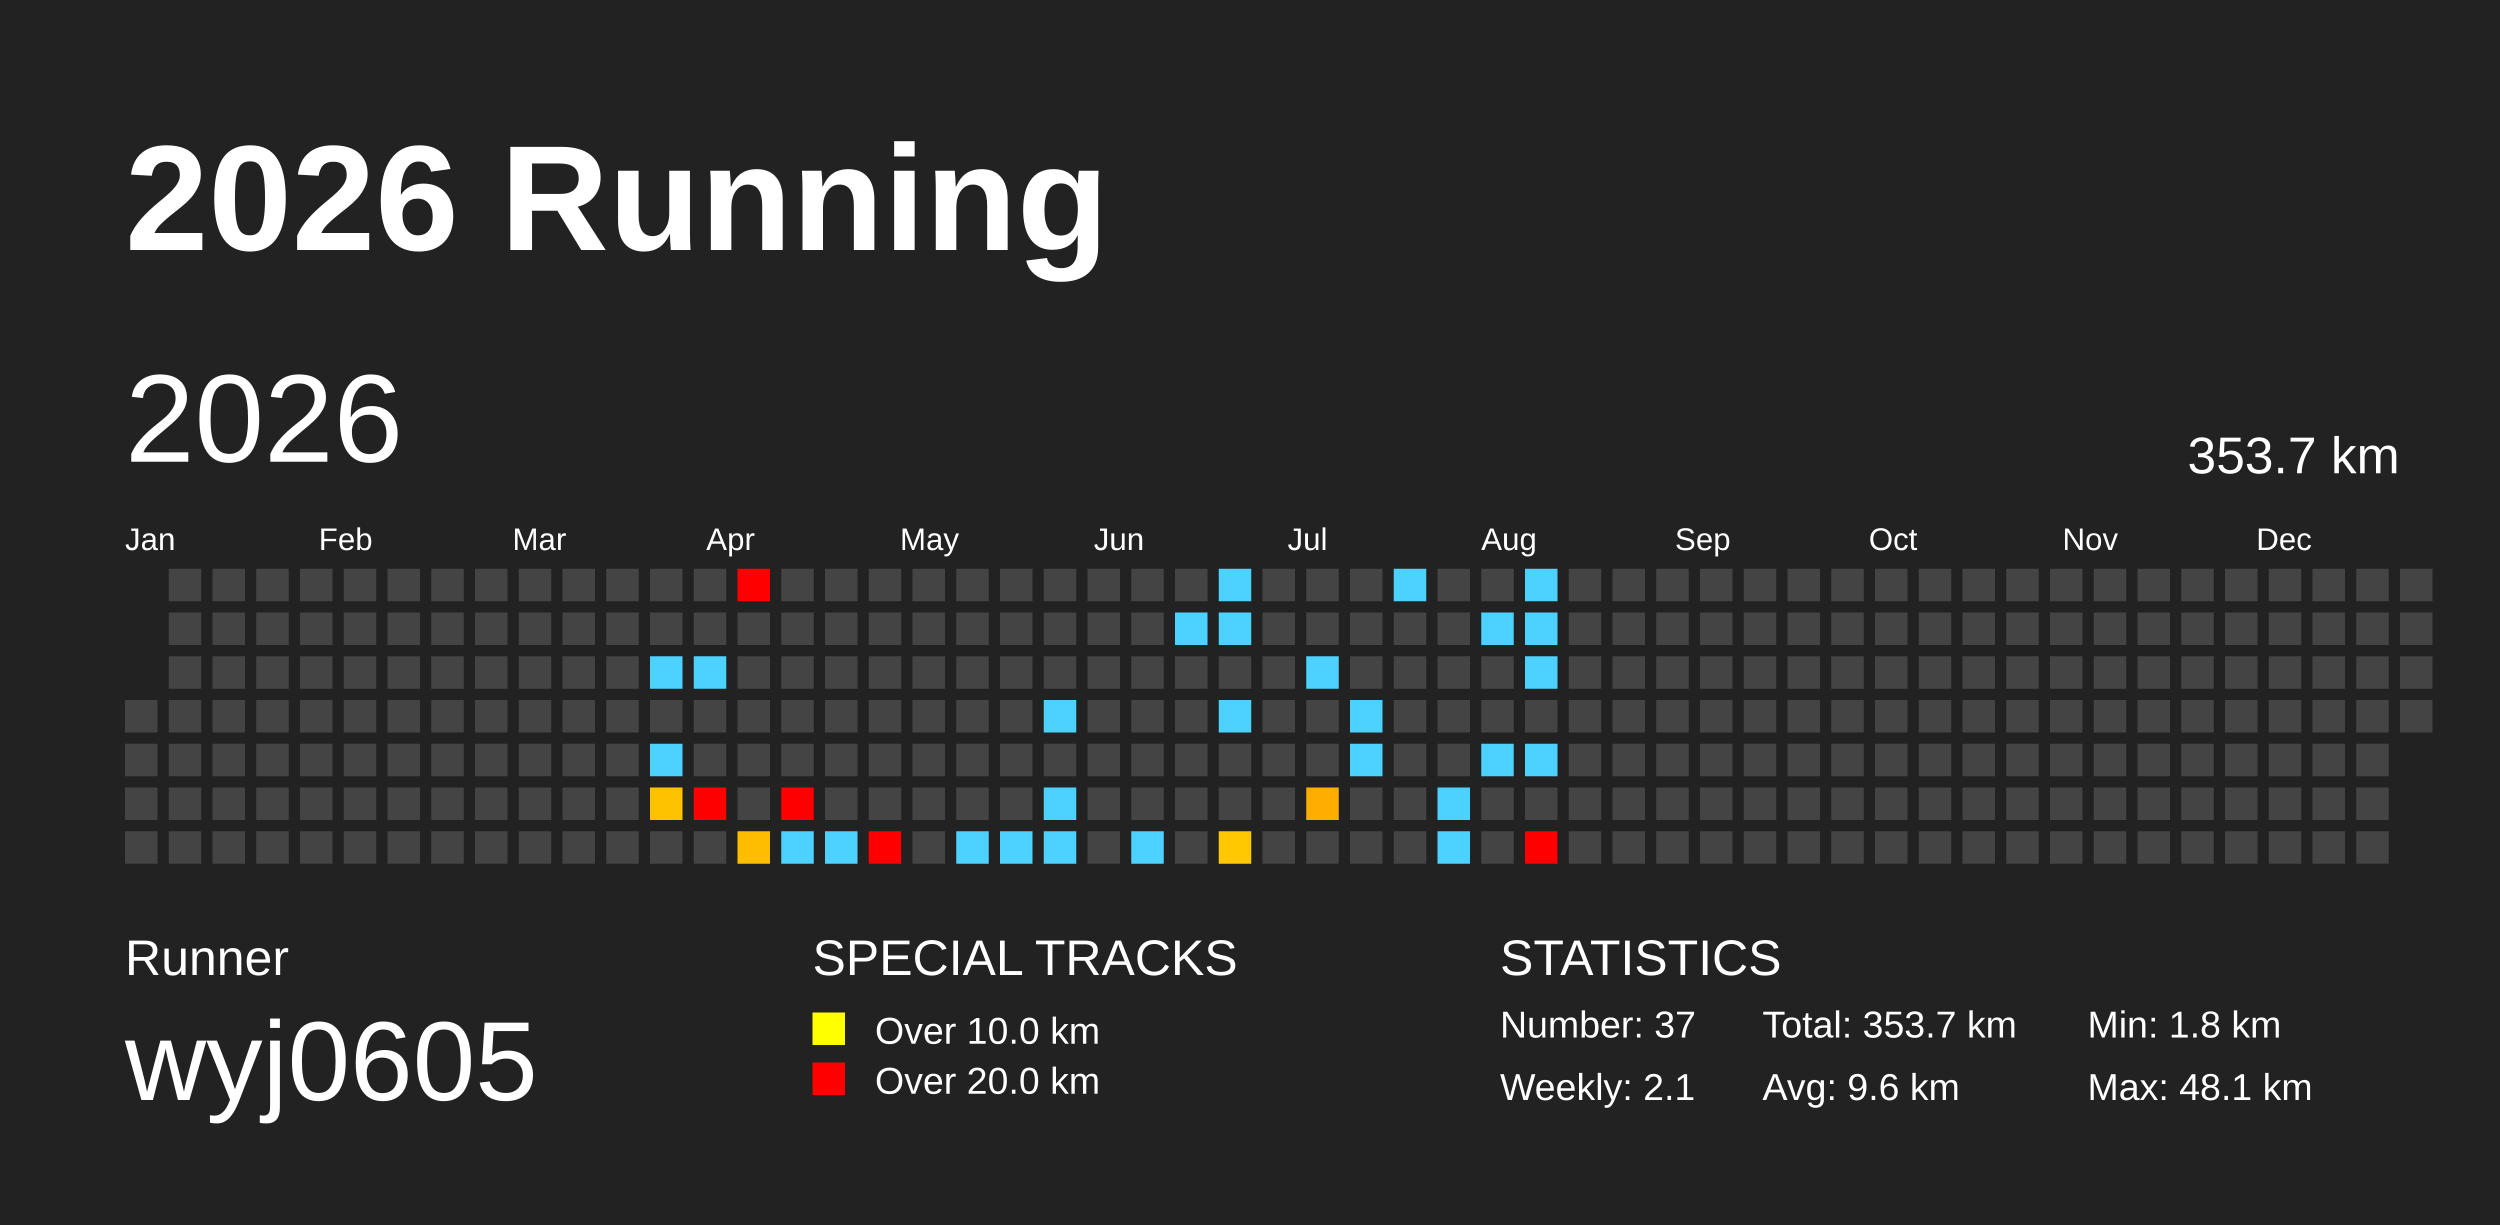
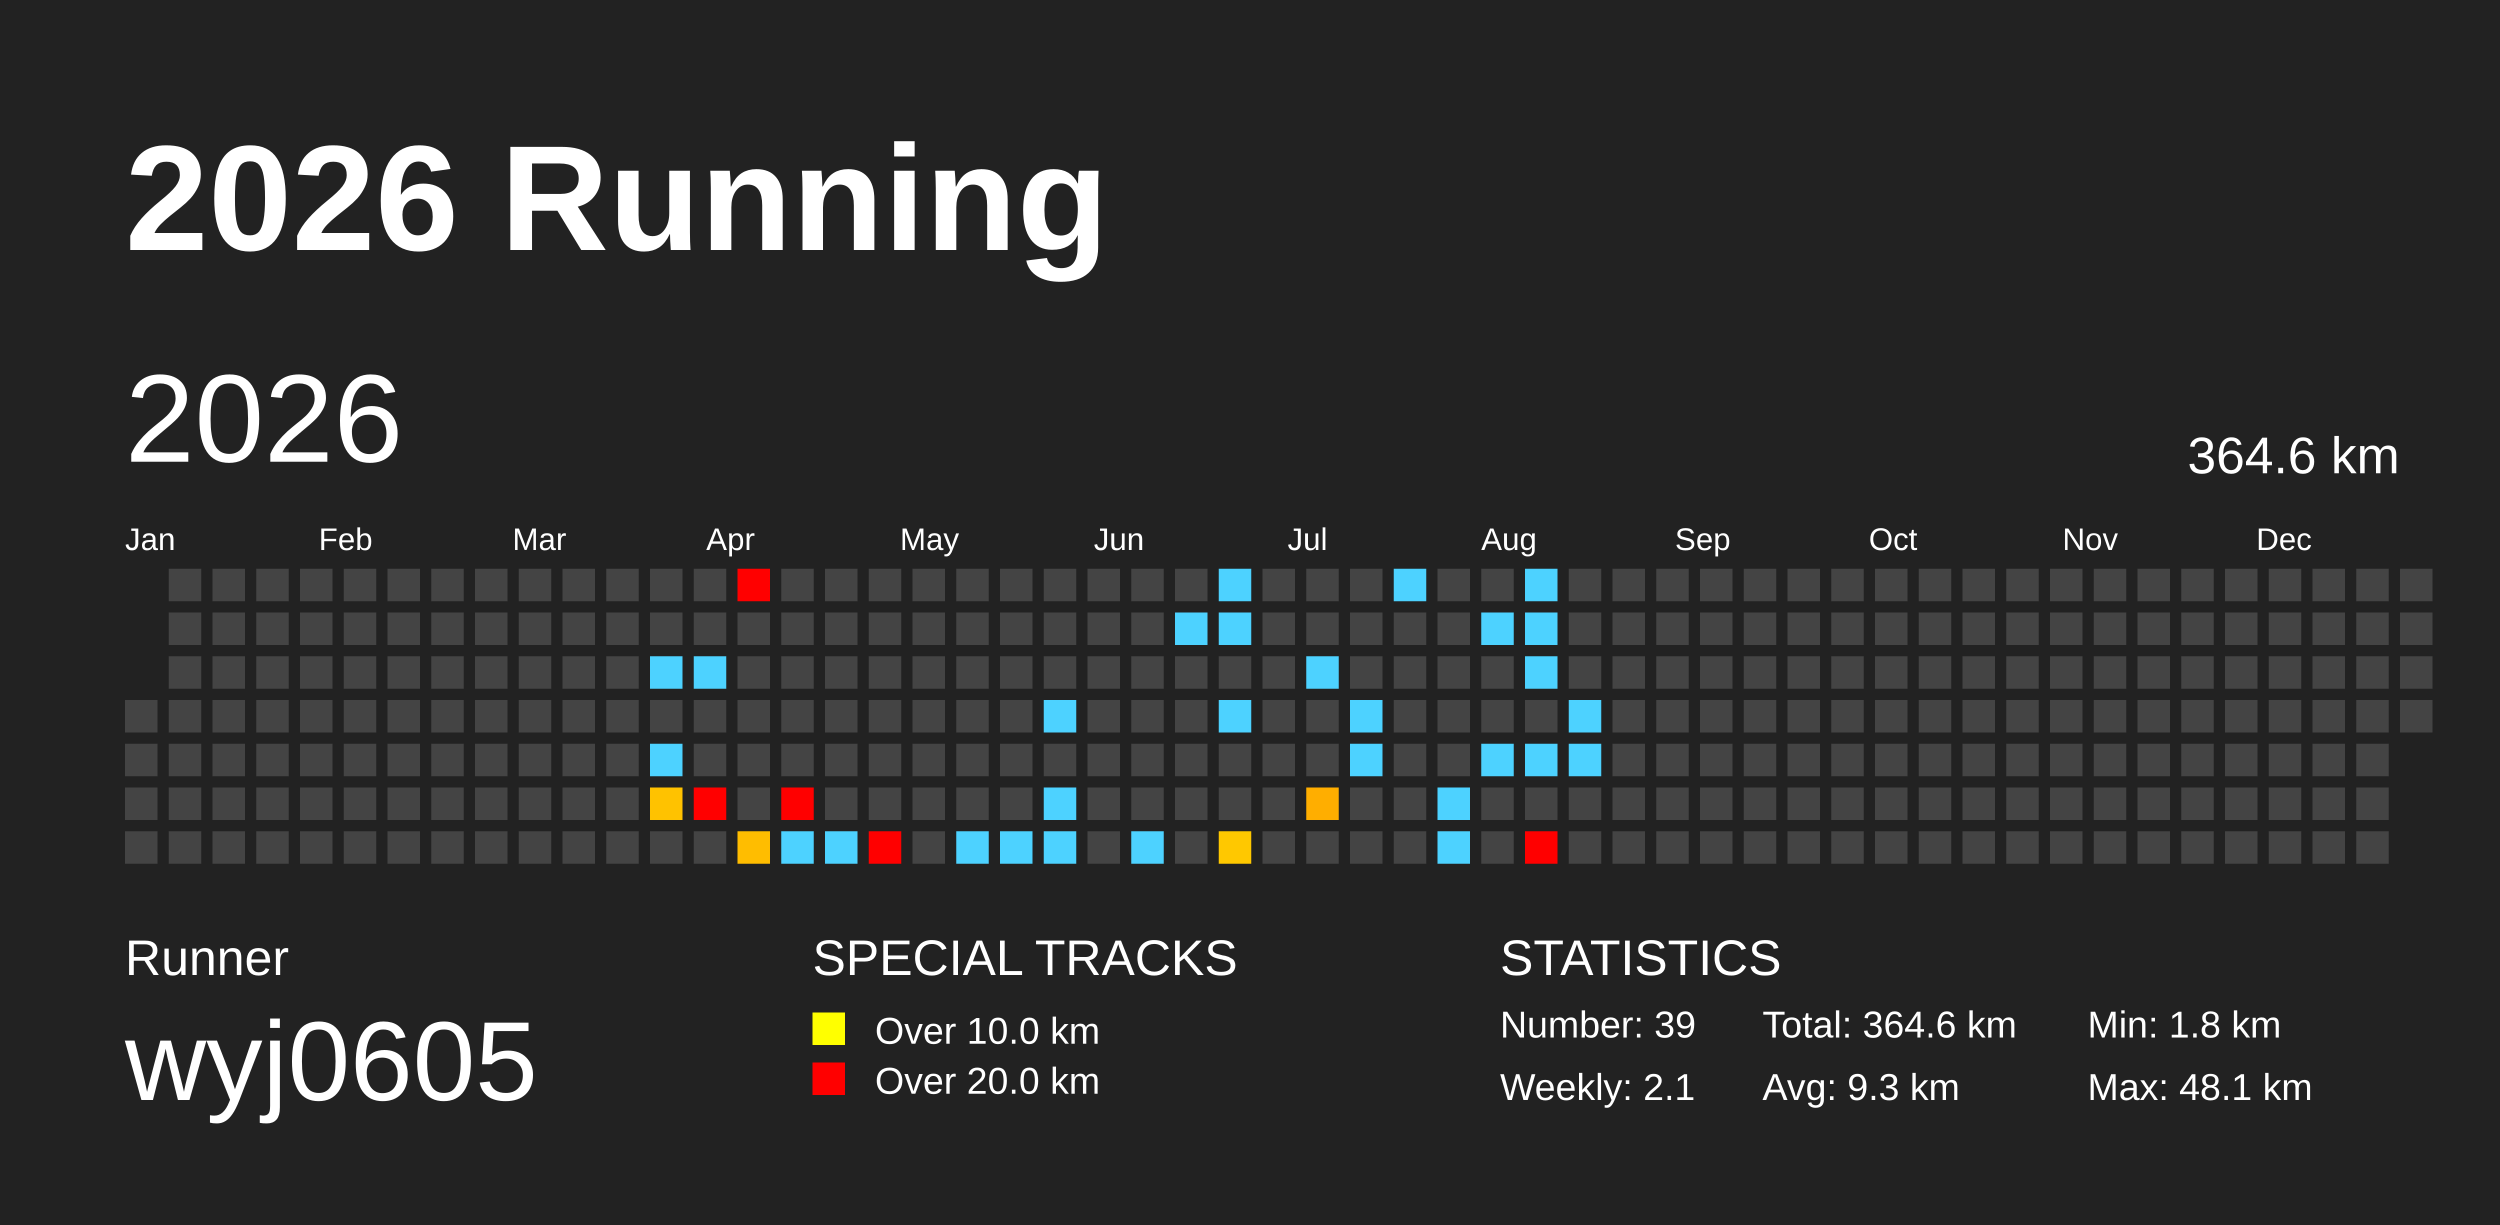
<svg xmlns="http://www.w3.org/2000/svg" baseProfile="full" height="98mm" version="1.1" viewBox="0,0,200,98" width="200mm">
  <defs />
  <rect fill="#222222" height="98" width="200" x="0" y="0" />
  <text fill="#FFFFFF" style="font-size:12px; font-family:Arial; font-weight:bold;" x="10" y="20">2026 Running</text>
  <text fill="#FFFFFF" style="font-size:4px; font-family:Arial" x="10" y="78">Runner</text>
  <text fill="#FFFFFF" style="font-size:9px; font-family:Arial" x="10" y="88">wyj0605</text>
  <text fill="#FFFFFF" style="font-size:4px; font-family:Arial" x="65" y="78">SPECIAL TRACKS</text>
  <rect fill="yellow" height="2.6" width="2.6" x="65" y="81" />
  <text fill="#FFFFFF" style="font-size:3px; font-family:Arial" x="70" y="83.5">Over 10.0 km</text>
  <rect fill="red" height="2.6" width="2.6" x="65" y="85" />
  <text fill="#FFFFFF" style="font-size:3px; font-family:Arial" x="70" y="87.5">Over 20.0 km</text>
  <text fill="#FFFFFF" style="font-size:4px; font-family:Arial" x="120" y="78">STATISTICS</text>
-   <text fill="#FFFFFF" style="font-size:3px; font-family:Arial" x="120" y="83">Number: 37</text>
+   <text fill="#FFFFFF" style="font-size:3px; font-family:Arial" x="120" y="83">Number: 39</text>
  <text fill="#FFFFFF" style="font-size:3px; font-family:Arial" x="120" y="88">Weekly: 2.1</text>
-   <text fill="#FFFFFF" style="font-size:3px; font-family:Arial" x="141" y="83">Total: 353.7 km</text>
-   <text fill="#FFFFFF" style="font-size:3px; font-family:Arial" x="141" y="88">Avg: 9.6 km</text>
+   <text fill="#FFFFFF" style="font-size:3px; font-family:Arial" x="141" y="83">Total: 364.6 km</text>
+   <text fill="#FFFFFF" style="font-size:3px; font-family:Arial" x="141" y="88">Avg: 9.3 km</text>
  <text fill="#FFFFFF" style="font-size:3px; font-family:Arial" x="167" y="83">Min: 1.8 km</text>
  <text fill="#FFFFFF" style="font-size:3px; font-family:Arial" x="167" y="88">Max: 48.1 km</text>
  <text dominant-baseline="hanging" fill="#FFFFFF" style="font-size:10.0px; font-family:Arial;" x="10" y="30">2026</text>
-   <text dominant-baseline="hanging" fill="#FFFFFF" style="font-size:4.125px; font-family:Arial;" x="175" y="35">353.7 km</text>
+   <text dominant-baseline="hanging" fill="#FFFFFF" style="font-size:4.125px; font-family:Arial;" x="175" y="35">364.6 km</text>
  <text fill="#FFFFFF" style="font-size:2.5px; font-family:Arial" x="10.0" y="44">Jan</text>
  <text fill="#FFFFFF" style="font-size:2.5px; font-family:Arial" x="25.5" y="44">Feb</text>
  <text fill="#FFFFFF" style="font-size:2.5px; font-family:Arial" x="41.0" y="44">Mar</text>
  <text fill="#FFFFFF" style="font-size:2.5px; font-family:Arial" x="56.5" y="44">Apr</text>
  <text fill="#FFFFFF" style="font-size:2.5px; font-family:Arial" x="72.0" y="44">May</text>
  <text fill="#FFFFFF" style="font-size:2.5px; font-family:Arial" x="87.5" y="44">Jun</text>
  <text fill="#FFFFFF" style="font-size:2.5px; font-family:Arial" x="103.0" y="44">Jul</text>
  <text fill="#FFFFFF" style="font-size:2.5px; font-family:Arial" x="118.5" y="44">Aug</text>
  <text fill="#FFFFFF" style="font-size:2.5px; font-family:Arial" x="134.0" y="44">Sep</text>
  <text fill="#FFFFFF" style="font-size:2.5px; font-family:Arial" x="149.5" y="44">Oct</text>
  <text fill="#FFFFFF" style="font-size:2.5px; font-family:Arial" x="165.0" y="44">Nov</text>
  <text fill="#FFFFFF" style="font-size:2.5px; font-family:Arial" x="180.5" y="44">Dec</text>
  <rect fill="#444444" height="2.6" width="2.6" x="10.0" y="56.0" />
  <rect fill="#444444" height="2.6" width="2.6" x="10.0" y="59.5" />
  <rect fill="#444444" height="2.6" width="2.6" x="10.0" y="63.0" />
  <rect fill="#444444" height="2.6" width="2.6" x="10.0" y="66.5" />
  <rect fill="#444444" height="2.6" width="2.6" x="13.5" y="45.5" />
  <rect fill="#444444" height="2.6" width="2.6" x="13.5" y="49.0" />
  <rect fill="#444444" height="2.6" width="2.6" x="13.5" y="52.5" />
  <rect fill="#444444" height="2.6" width="2.6" x="13.5" y="56.0" />
  <rect fill="#444444" height="2.6" width="2.6" x="13.5" y="59.5" />
  <rect fill="#444444" height="2.6" width="2.6" x="13.5" y="63.0" />
  <rect fill="#444444" height="2.6" width="2.6" x="13.5" y="66.5" />
  <rect fill="#444444" height="2.6" width="2.6" x="17.0" y="45.5" />
  <rect fill="#444444" height="2.6" width="2.6" x="17.0" y="49.0" />
  <rect fill="#444444" height="2.6" width="2.6" x="17.0" y="52.5" />
  <rect fill="#444444" height="2.6" width="2.6" x="17.0" y="56.0" />
  <rect fill="#444444" height="2.6" width="2.6" x="17.0" y="59.5" />
  <rect fill="#444444" height="2.6" width="2.6" x="17.0" y="63.0" />
  <rect fill="#444444" height="2.6" width="2.6" x="17.0" y="66.5" />
  <rect fill="#444444" height="2.6" width="2.6" x="20.5" y="45.5" />
  <rect fill="#444444" height="2.6" width="2.6" x="20.5" y="49.0" />
  <rect fill="#444444" height="2.6" width="2.6" x="20.5" y="52.5" />
  <rect fill="#444444" height="2.6" width="2.6" x="20.5" y="56.0" />
  <rect fill="#444444" height="2.6" width="2.6" x="20.5" y="59.5" />
  <rect fill="#444444" height="2.6" width="2.6" x="20.5" y="63.0" />
  <rect fill="#444444" height="2.6" width="2.6" x="20.5" y="66.5" />
  <rect fill="#444444" height="2.6" width="2.6" x="24.0" y="45.5" />
  <rect fill="#444444" height="2.6" width="2.6" x="24.0" y="49.0" />
  <rect fill="#444444" height="2.6" width="2.6" x="24.0" y="52.5" />
  <rect fill="#444444" height="2.6" width="2.6" x="24.0" y="56.0" />
  <rect fill="#444444" height="2.6" width="2.6" x="24.0" y="59.5" />
  <rect fill="#444444" height="2.6" width="2.6" x="24.0" y="63.0" />
  <rect fill="#444444" height="2.6" width="2.6" x="24.0" y="66.5" />
  <rect fill="#444444" height="2.6" width="2.6" x="27.5" y="45.5" />
  <rect fill="#444444" height="2.6" width="2.6" x="27.5" y="49.0" />
  <rect fill="#444444" height="2.6" width="2.6" x="27.5" y="52.5" />
  <rect fill="#444444" height="2.6" width="2.6" x="27.5" y="56.0" />
  <rect fill="#444444" height="2.6" width="2.6" x="27.5" y="59.5" />
  <rect fill="#444444" height="2.6" width="2.6" x="27.5" y="63.0" />
  <rect fill="#444444" height="2.6" width="2.6" x="27.5" y="66.5" />
  <rect fill="#444444" height="2.6" width="2.6" x="31.0" y="45.5" />
  <rect fill="#444444" height="2.6" width="2.6" x="31.0" y="49.0" />
  <rect fill="#444444" height="2.6" width="2.6" x="31.0" y="52.5" />
  <rect fill="#444444" height="2.6" width="2.6" x="31.0" y="56.0" />
  <rect fill="#444444" height="2.6" width="2.6" x="31.0" y="59.5" />
  <rect fill="#444444" height="2.6" width="2.6" x="31.0" y="63.0" />
  <rect fill="#444444" height="2.6" width="2.6" x="31.0" y="66.5" />
  <rect fill="#444444" height="2.6" width="2.6" x="34.5" y="45.5" />
  <rect fill="#444444" height="2.6" width="2.6" x="34.5" y="49.0" />
  <rect fill="#444444" height="2.6" width="2.6" x="34.5" y="52.5" />
  <rect fill="#444444" height="2.6" width="2.6" x="34.5" y="56.0" />
  <rect fill="#444444" height="2.6" width="2.6" x="34.5" y="59.5" />
  <rect fill="#444444" height="2.6" width="2.6" x="34.5" y="63.0" />
  <rect fill="#444444" height="2.6" width="2.6" x="34.5" y="66.5" />
  <rect fill="#444444" height="2.6" width="2.6" x="38.0" y="45.5" />
  <rect fill="#444444" height="2.6" width="2.6" x="38.0" y="49.0" />
  <rect fill="#444444" height="2.6" width="2.6" x="38.0" y="52.5" />
  <rect fill="#444444" height="2.6" width="2.6" x="38.0" y="56.0" />
  <rect fill="#444444" height="2.6" width="2.6" x="38.0" y="59.5" />
  <rect fill="#444444" height="2.6" width="2.6" x="38.0" y="63.0" />
  <rect fill="#444444" height="2.6" width="2.6" x="38.0" y="66.5" />
  <rect fill="#444444" height="2.6" width="2.6" x="41.5" y="45.5" />
  <rect fill="#444444" height="2.6" width="2.6" x="41.5" y="49.0" />
  <rect fill="#444444" height="2.6" width="2.6" x="41.5" y="52.5" />
  <rect fill="#444444" height="2.6" width="2.6" x="41.5" y="56.0" />
  <rect fill="#444444" height="2.6" width="2.6" x="41.5" y="59.5" />
  <rect fill="#444444" height="2.6" width="2.6" x="41.5" y="63.0" />
  <rect fill="#444444" height="2.6" width="2.6" x="41.5" y="66.5" />
  <rect fill="#444444" height="2.6" width="2.6" x="45.0" y="45.5" />
  <rect fill="#444444" height="2.6" width="2.6" x="45.0" y="49.0" />
  <rect fill="#444444" height="2.6" width="2.6" x="45.0" y="52.5" />
  <rect fill="#444444" height="2.6" width="2.6" x="45.0" y="56.0" />
  <rect fill="#444444" height="2.6" width="2.6" x="45.0" y="59.5" />
  <rect fill="#444444" height="2.6" width="2.6" x="45.0" y="63.0" />
  <rect fill="#444444" height="2.6" width="2.6" x="45.0" y="66.5" />
  <rect fill="#444444" height="2.6" width="2.6" x="48.5" y="45.5" />
  <rect fill="#444444" height="2.6" width="2.6" x="48.5" y="49.0" />
  <rect fill="#444444" height="2.6" width="2.6" x="48.5" y="52.5" />
  <rect fill="#444444" height="2.6" width="2.6" x="48.5" y="56.0" />
  <rect fill="#444444" height="2.6" width="2.6" x="48.5" y="59.5" />
  <rect fill="#444444" height="2.6" width="2.6" x="48.5" y="63.0" />
  <rect fill="#444444" height="2.6" width="2.6" x="48.5" y="66.5" />
  <rect fill="#444444" height="2.6" width="2.6" x="52.0" y="45.5" />
  <rect fill="#444444" height="2.6" width="2.6" x="52.0" y="49.0" />
  <rect fill="#4dd2ff" height="2.6" width="2.6" x="52.0" y="52.5" />
  <rect fill="#444444" height="2.6" width="2.6" x="52.0" y="56.0" />
  <rect fill="#4dd2ff" height="2.6" width="2.6" x="52.0" y="59.5" />
  <rect fill="#ffc200" height="2.6" width="2.6" x="52.0" y="63.0" />
  <rect fill="#444444" height="2.6" width="2.6" x="52.0" y="66.5" />
  <rect fill="#444444" height="2.6" width="2.6" x="55.5" y="45.5" />
  <rect fill="#444444" height="2.6" width="2.6" x="55.5" y="49.0" />
  <rect fill="#4dd2ff" height="2.6" width="2.6" x="55.5" y="52.5" />
  <rect fill="#444444" height="2.6" width="2.6" x="55.5" y="56.0" />
  <rect fill="#444444" height="2.6" width="2.6" x="55.5" y="59.5" />
  <rect fill="red" height="2.6" width="2.6" x="55.5" y="63.0" />
  <rect fill="#444444" height="2.6" width="2.6" x="55.5" y="66.5" />
  <rect fill="red" height="2.6" width="2.6" x="59.0" y="45.5" />
  <rect fill="#444444" height="2.6" width="2.6" x="59.0" y="49.0" />
  <rect fill="#444444" height="2.6" width="2.6" x="59.0" y="52.5" />
  <rect fill="#444444" height="2.6" width="2.6" x="59.0" y="56.0" />
  <rect fill="#444444" height="2.6" width="2.6" x="59.0" y="59.5" />
  <rect fill="#444444" height="2.6" width="2.6" x="59.0" y="63.0" />
  <rect fill="#ffbd00" height="2.6" width="2.6" x="59.0" y="66.5" />
  <rect fill="#444444" height="2.6" width="2.6" x="62.5" y="45.5" />
  <rect fill="#444444" height="2.6" width="2.6" x="62.5" y="49.0" />
  <rect fill="#444444" height="2.6" width="2.6" x="62.5" y="52.5" />
  <rect fill="#444444" height="2.6" width="2.6" x="62.5" y="56.0" />
  <rect fill="#444444" height="2.6" width="2.6" x="62.5" y="59.5" />
  <rect fill="red" height="2.6" width="2.6" x="62.5" y="63.0" />
  <rect fill="#4dd2ff" height="2.6" width="2.6" x="62.5" y="66.5" />
  <rect fill="#444444" height="2.6" width="2.6" x="66.0" y="45.5" />
  <rect fill="#444444" height="2.6" width="2.6" x="66.0" y="49.0" />
  <rect fill="#444444" height="2.6" width="2.6" x="66.0" y="52.5" />
  <rect fill="#444444" height="2.6" width="2.6" x="66.0" y="56.0" />
  <rect fill="#444444" height="2.6" width="2.6" x="66.0" y="59.5" />
  <rect fill="#444444" height="2.6" width="2.6" x="66.0" y="63.0" />
  <rect fill="#4dd2ff" height="2.6" width="2.6" x="66.0" y="66.5" />
  <rect fill="#444444" height="2.6" width="2.6" x="69.5" y="45.5" />
  <rect fill="#444444" height="2.6" width="2.6" x="69.5" y="49.0" />
  <rect fill="#444444" height="2.6" width="2.6" x="69.5" y="52.5" />
  <rect fill="#444444" height="2.6" width="2.6" x="69.5" y="56.0" />
  <rect fill="#444444" height="2.6" width="2.6" x="69.5" y="59.5" />
  <rect fill="#444444" height="2.6" width="2.6" x="69.5" y="63.0" />
  <rect fill="red" height="2.6" width="2.6" x="69.5" y="66.5" />
  <rect fill="#444444" height="2.6" width="2.6" x="73.0" y="45.5" />
  <rect fill="#444444" height="2.6" width="2.6" x="73.0" y="49.0" />
  <rect fill="#444444" height="2.6" width="2.6" x="73.0" y="52.5" />
  <rect fill="#444444" height="2.6" width="2.6" x="73.0" y="56.0" />
  <rect fill="#444444" height="2.6" width="2.6" x="73.0" y="59.5" />
  <rect fill="#444444" height="2.6" width="2.6" x="73.0" y="63.0" />
  <rect fill="#444444" height="2.6" width="2.6" x="73.0" y="66.5" />
  <rect fill="#444444" height="2.6" width="2.6" x="76.5" y="45.5" />
  <rect fill="#444444" height="2.6" width="2.6" x="76.5" y="49.0" />
  <rect fill="#444444" height="2.6" width="2.6" x="76.5" y="52.5" />
  <rect fill="#444444" height="2.6" width="2.6" x="76.5" y="56.0" />
  <rect fill="#444444" height="2.6" width="2.6" x="76.5" y="59.5" />
  <rect fill="#444444" height="2.6" width="2.6" x="76.5" y="63.0" />
  <rect fill="#4dd2ff" height="2.6" width="2.6" x="76.5" y="66.5" />
  <rect fill="#444444" height="2.6" width="2.6" x="80.0" y="45.5" />
  <rect fill="#444444" height="2.6" width="2.6" x="80.0" y="49.0" />
  <rect fill="#444444" height="2.6" width="2.6" x="80.0" y="52.5" />
  <rect fill="#444444" height="2.6" width="2.6" x="80.0" y="56.0" />
  <rect fill="#444444" height="2.6" width="2.6" x="80.0" y="59.5" />
  <rect fill="#444444" height="2.6" width="2.6" x="80.0" y="63.0" />
  <rect fill="#4dd2ff" height="2.6" width="2.6" x="80.0" y="66.5" />
  <rect fill="#444444" height="2.6" width="2.6" x="83.5" y="45.5" />
  <rect fill="#444444" height="2.6" width="2.6" x="83.5" y="49.0" />
  <rect fill="#444444" height="2.6" width="2.6" x="83.5" y="52.5" />
  <rect fill="#4dd2ff" height="2.6" width="2.6" x="83.5" y="56.0" />
  <rect fill="#444444" height="2.6" width="2.6" x="83.5" y="59.5" />
  <rect fill="#4dd2ff" height="2.6" width="2.6" x="83.5" y="63.0" />
  <rect fill="#4dd2ff" height="2.6" width="2.6" x="83.5" y="66.5" />
  <rect fill="#444444" height="2.6" width="2.6" x="87.0" y="45.5" />
  <rect fill="#444444" height="2.6" width="2.6" x="87.0" y="49.0" />
  <rect fill="#444444" height="2.6" width="2.6" x="87.0" y="52.5" />
  <rect fill="#444444" height="2.6" width="2.6" x="87.0" y="56.0" />
  <rect fill="#444444" height="2.6" width="2.6" x="87.0" y="59.5" />
  <rect fill="#444444" height="2.6" width="2.6" x="87.0" y="63.0" />
  <rect fill="#444444" height="2.6" width="2.6" x="87.0" y="66.5" />
  <rect fill="#444444" height="2.6" width="2.6" x="90.5" y="45.5" />
  <rect fill="#444444" height="2.6" width="2.6" x="90.5" y="49.0" />
  <rect fill="#444444" height="2.6" width="2.6" x="90.5" y="52.5" />
  <rect fill="#444444" height="2.6" width="2.6" x="90.5" y="56.0" />
  <rect fill="#444444" height="2.6" width="2.6" x="90.5" y="59.5" />
  <rect fill="#444444" height="2.6" width="2.6" x="90.5" y="63.0" />
  <rect fill="#4dd2ff" height="2.6" width="2.6" x="90.5" y="66.5" />
  <rect fill="#444444" height="2.6" width="2.6" x="94.0" y="45.5" />
  <rect fill="#4dd2ff" height="2.6" width="2.6" x="94.0" y="49.0" />
  <rect fill="#444444" height="2.6" width="2.6" x="94.0" y="52.5" />
  <rect fill="#444444" height="2.6" width="2.6" x="94.0" y="56.0" />
  <rect fill="#444444" height="2.6" width="2.6" x="94.0" y="59.5" />
  <rect fill="#444444" height="2.6" width="2.6" x="94.0" y="63.0" />
  <rect fill="#444444" height="2.6" width="2.6" x="94.0" y="66.5" />
  <rect fill="#4dd2ff" height="2.6" width="2.6" x="97.5" y="45.5" />
  <rect fill="#4dd2ff" height="2.6" width="2.6" x="97.5" y="49.0" />
  <rect fill="#444444" height="2.6" width="2.6" x="97.5" y="52.5" />
  <rect fill="#4dd2ff" height="2.6" width="2.6" x="97.5" y="56.0" />
  <rect fill="#444444" height="2.6" width="2.6" x="97.5" y="59.5" />
  <rect fill="#444444" height="2.6" width="2.6" x="97.5" y="63.0" />
  <rect fill="#ffc800" height="2.6" width="2.6" x="97.5" y="66.5" />
  <rect fill="#444444" height="2.6" width="2.6" x="101.0" y="45.5" />
  <rect fill="#444444" height="2.6" width="2.6" x="101.0" y="49.0" />
  <rect fill="#444444" height="2.6" width="2.6" x="101.0" y="52.5" />
  <rect fill="#444444" height="2.6" width="2.6" x="101.0" y="56.0" />
  <rect fill="#444444" height="2.6" width="2.6" x="101.0" y="59.5" />
  <rect fill="#444444" height="2.6" width="2.6" x="101.0" y="63.0" />
  <rect fill="#444444" height="2.6" width="2.6" x="101.0" y="66.5" />
  <rect fill="#444444" height="2.6" width="2.6" x="104.5" y="45.5" />
  <rect fill="#444444" height="2.6" width="2.6" x="104.5" y="49.0" />
  <rect fill="#4dd2ff" height="2.6" width="2.6" x="104.5" y="52.5" />
  <rect fill="#444444" height="2.6" width="2.6" x="104.5" y="56.0" />
  <rect fill="#444444" height="2.6" width="2.6" x="104.5" y="59.5" />
  <rect fill="#ffae00" height="2.6" width="2.6" x="104.5" y="63.0" />
  <rect fill="#444444" height="2.6" width="2.6" x="104.5" y="66.5" />
  <rect fill="#444444" height="2.6" width="2.6" x="108.0" y="45.5" />
  <rect fill="#444444" height="2.6" width="2.6" x="108.0" y="49.0" />
  <rect fill="#444444" height="2.6" width="2.6" x="108.0" y="52.5" />
  <rect fill="#4dd2ff" height="2.6" width="2.6" x="108.0" y="56.0" />
  <rect fill="#4dd2ff" height="2.6" width="2.6" x="108.0" y="59.5" />
  <rect fill="#444444" height="2.6" width="2.6" x="108.0" y="63.0" />
  <rect fill="#444444" height="2.6" width="2.6" x="108.0" y="66.5" />
  <rect fill="#4dd2ff" height="2.6" width="2.6" x="111.5" y="45.5" />
  <rect fill="#444444" height="2.6" width="2.6" x="111.5" y="49.0" />
  <rect fill="#444444" height="2.6" width="2.6" x="111.5" y="52.5" />
  <rect fill="#444444" height="2.6" width="2.6" x="111.5" y="56.0" />
  <rect fill="#444444" height="2.6" width="2.6" x="111.5" y="59.5" />
  <rect fill="#444444" height="2.6" width="2.6" x="111.5" y="63.0" />
  <rect fill="#444444" height="2.6" width="2.6" x="111.5" y="66.5" />
  <rect fill="#444444" height="2.6" width="2.6" x="115.0" y="45.5" />
  <rect fill="#444444" height="2.6" width="2.6" x="115.0" y="49.0" />
  <rect fill="#444444" height="2.6" width="2.6" x="115.0" y="52.5" />
  <rect fill="#444444" height="2.6" width="2.6" x="115.0" y="56.0" />
  <rect fill="#444444" height="2.6" width="2.6" x="115.0" y="59.5" />
  <rect fill="#4dd2ff" height="2.6" width="2.6" x="115.0" y="63.0" />
  <rect fill="#4dd2ff" height="2.6" width="2.6" x="115.0" y="66.5" />
  <rect fill="#444444" height="2.6" width="2.6" x="118.5" y="45.5" />
  <rect fill="#4dd2ff" height="2.6" width="2.6" x="118.5" y="49.0" />
  <rect fill="#444444" height="2.6" width="2.6" x="118.5" y="52.5" />
  <rect fill="#444444" height="2.6" width="2.6" x="118.5" y="56.0" />
  <rect fill="#4dd2ff" height="2.6" width="2.6" x="118.5" y="59.5" />
  <rect fill="#444444" height="2.6" width="2.6" x="118.5" y="63.0" />
  <rect fill="#444444" height="2.6" width="2.6" x="118.5" y="66.5" />
  <rect fill="#4dd2ff" height="2.6" width="2.6" x="122.0" y="45.5" />
  <rect fill="#4dd2ff" height="2.6" width="2.6" x="122.0" y="49.0" />
  <rect fill="#4dd2ff" height="2.6" width="2.6" x="122.0" y="52.5" />
  <rect fill="#444444" height="2.6" width="2.6" x="122.0" y="56.0" />
  <rect fill="#4dd2ff" height="2.6" width="2.6" x="122.0" y="59.5" />
  <rect fill="#444444" height="2.6" width="2.6" x="122.0" y="63.0" />
  <rect fill="red" height="2.6" width="2.6" x="122.0" y="66.5" />
  <rect fill="#444444" height="2.6" width="2.6" x="125.5" y="45.5" />
  <rect fill="#444444" height="2.6" width="2.6" x="125.5" y="49.0" />
  <rect fill="#444444" height="2.6" width="2.6" x="125.5" y="52.5" />
-   <rect fill="#444444" height="2.6" width="2.6" x="125.5" y="56.0" />
-   <rect fill="#444444" height="2.6" width="2.6" x="125.5" y="59.5" />
+   <rect fill="#4dd2ff" height="2.6" width="2.6" x="125.5" y="56.0" />
+   <rect fill="#4dd2ff" height="2.6" width="2.6" x="125.5" y="59.5" />
  <rect fill="#444444" height="2.6" width="2.6" x="125.5" y="63.0" />
  <rect fill="#444444" height="2.6" width="2.6" x="125.5" y="66.5" />
  <rect fill="#444444" height="2.6" width="2.6" x="129.0" y="45.5" />
  <rect fill="#444444" height="2.6" width="2.6" x="129.0" y="49.0" />
  <rect fill="#444444" height="2.6" width="2.6" x="129.0" y="52.5" />
  <rect fill="#444444" height="2.6" width="2.6" x="129.0" y="56.0" />
  <rect fill="#444444" height="2.6" width="2.6" x="129.0" y="59.5" />
  <rect fill="#444444" height="2.6" width="2.6" x="129.0" y="63.0" />
  <rect fill="#444444" height="2.6" width="2.6" x="129.0" y="66.5" />
  <rect fill="#444444" height="2.6" width="2.6" x="132.5" y="45.5" />
  <rect fill="#444444" height="2.6" width="2.6" x="132.5" y="49.0" />
  <rect fill="#444444" height="2.6" width="2.6" x="132.5" y="52.5" />
  <rect fill="#444444" height="2.6" width="2.6" x="132.5" y="56.0" />
  <rect fill="#444444" height="2.6" width="2.6" x="132.5" y="59.5" />
  <rect fill="#444444" height="2.6" width="2.6" x="132.5" y="63.0" />
  <rect fill="#444444" height="2.6" width="2.6" x="132.5" y="66.5" />
  <rect fill="#444444" height="2.6" width="2.6" x="136.0" y="45.5" />
  <rect fill="#444444" height="2.6" width="2.6" x="136.0" y="49.0" />
  <rect fill="#444444" height="2.6" width="2.6" x="136.0" y="52.5" />
  <rect fill="#444444" height="2.6" width="2.6" x="136.0" y="56.0" />
  <rect fill="#444444" height="2.6" width="2.6" x="136.0" y="59.5" />
  <rect fill="#444444" height="2.6" width="2.6" x="136.0" y="63.0" />
  <rect fill="#444444" height="2.6" width="2.6" x="136.0" y="66.5" />
  <rect fill="#444444" height="2.6" width="2.6" x="139.5" y="45.5" />
  <rect fill="#444444" height="2.6" width="2.6" x="139.5" y="49.0" />
  <rect fill="#444444" height="2.6" width="2.6" x="139.5" y="52.5" />
  <rect fill="#444444" height="2.6" width="2.6" x="139.5" y="56.0" />
  <rect fill="#444444" height="2.6" width="2.6" x="139.5" y="59.5" />
  <rect fill="#444444" height="2.6" width="2.6" x="139.5" y="63.0" />
  <rect fill="#444444" height="2.6" width="2.6" x="139.5" y="66.5" />
  <rect fill="#444444" height="2.6" width="2.6" x="143.0" y="45.5" />
  <rect fill="#444444" height="2.6" width="2.6" x="143.0" y="49.0" />
  <rect fill="#444444" height="2.6" width="2.6" x="143.0" y="52.5" />
  <rect fill="#444444" height="2.6" width="2.6" x="143.0" y="56.0" />
  <rect fill="#444444" height="2.6" width="2.6" x="143.0" y="59.5" />
  <rect fill="#444444" height="2.6" width="2.6" x="143.0" y="63.0" />
  <rect fill="#444444" height="2.6" width="2.6" x="143.0" y="66.5" />
  <rect fill="#444444" height="2.6" width="2.6" x="146.5" y="45.5" />
  <rect fill="#444444" height="2.6" width="2.6" x="146.5" y="49.0" />
  <rect fill="#444444" height="2.6" width="2.6" x="146.5" y="52.5" />
  <rect fill="#444444" height="2.6" width="2.6" x="146.5" y="56.0" />
  <rect fill="#444444" height="2.6" width="2.6" x="146.5" y="59.5" />
  <rect fill="#444444" height="2.6" width="2.6" x="146.5" y="63.0" />
  <rect fill="#444444" height="2.6" width="2.6" x="146.5" y="66.5" />
  <rect fill="#444444" height="2.6" width="2.6" x="150.0" y="45.5" />
  <rect fill="#444444" height="2.6" width="2.6" x="150.0" y="49.0" />
  <rect fill="#444444" height="2.6" width="2.6" x="150.0" y="52.5" />
  <rect fill="#444444" height="2.6" width="2.6" x="150.0" y="56.0" />
  <rect fill="#444444" height="2.6" width="2.6" x="150.0" y="59.5" />
  <rect fill="#444444" height="2.6" width="2.6" x="150.0" y="63.0" />
  <rect fill="#444444" height="2.6" width="2.6" x="150.0" y="66.5" />
  <rect fill="#444444" height="2.6" width="2.6" x="153.5" y="45.5" />
  <rect fill="#444444" height="2.6" width="2.6" x="153.5" y="49.0" />
  <rect fill="#444444" height="2.6" width="2.6" x="153.5" y="52.5" />
  <rect fill="#444444" height="2.6" width="2.6" x="153.5" y="56.0" />
  <rect fill="#444444" height="2.6" width="2.6" x="153.5" y="59.5" />
  <rect fill="#444444" height="2.6" width="2.6" x="153.5" y="63.0" />
  <rect fill="#444444" height="2.6" width="2.6" x="153.5" y="66.5" />
  <rect fill="#444444" height="2.6" width="2.6" x="157.0" y="45.5" />
  <rect fill="#444444" height="2.6" width="2.6" x="157.0" y="49.0" />
  <rect fill="#444444" height="2.6" width="2.6" x="157.0" y="52.5" />
  <rect fill="#444444" height="2.6" width="2.6" x="157.0" y="56.0" />
  <rect fill="#444444" height="2.6" width="2.6" x="157.0" y="59.5" />
  <rect fill="#444444" height="2.6" width="2.6" x="157.0" y="63.0" />
  <rect fill="#444444" height="2.6" width="2.6" x="157.0" y="66.5" />
  <rect fill="#444444" height="2.6" width="2.6" x="160.5" y="45.5" />
  <rect fill="#444444" height="2.6" width="2.6" x="160.5" y="49.0" />
  <rect fill="#444444" height="2.6" width="2.6" x="160.5" y="52.5" />
  <rect fill="#444444" height="2.6" width="2.6" x="160.5" y="56.0" />
  <rect fill="#444444" height="2.6" width="2.6" x="160.5" y="59.5" />
  <rect fill="#444444" height="2.6" width="2.6" x="160.5" y="63.0" />
  <rect fill="#444444" height="2.6" width="2.6" x="160.5" y="66.5" />
  <rect fill="#444444" height="2.6" width="2.6" x="164.0" y="45.5" />
  <rect fill="#444444" height="2.6" width="2.6" x="164.0" y="49.0" />
  <rect fill="#444444" height="2.6" width="2.6" x="164.0" y="52.5" />
  <rect fill="#444444" height="2.6" width="2.6" x="164.0" y="56.0" />
  <rect fill="#444444" height="2.6" width="2.6" x="164.0" y="59.5" />
  <rect fill="#444444" height="2.6" width="2.6" x="164.0" y="63.0" />
  <rect fill="#444444" height="2.6" width="2.6" x="164.0" y="66.5" />
  <rect fill="#444444" height="2.6" width="2.6" x="167.5" y="45.5" />
  <rect fill="#444444" height="2.6" width="2.6" x="167.5" y="49.0" />
  <rect fill="#444444" height="2.6" width="2.6" x="167.5" y="52.5" />
  <rect fill="#444444" height="2.6" width="2.6" x="167.5" y="56.0" />
  <rect fill="#444444" height="2.6" width="2.6" x="167.5" y="59.5" />
  <rect fill="#444444" height="2.6" width="2.6" x="167.5" y="63.0" />
  <rect fill="#444444" height="2.6" width="2.6" x="167.5" y="66.5" />
  <rect fill="#444444" height="2.6" width="2.6" x="171.0" y="45.5" />
  <rect fill="#444444" height="2.6" width="2.6" x="171.0" y="49.0" />
  <rect fill="#444444" height="2.6" width="2.6" x="171.0" y="52.5" />
  <rect fill="#444444" height="2.6" width="2.6" x="171.0" y="56.0" />
  <rect fill="#444444" height="2.6" width="2.6" x="171.0" y="59.5" />
  <rect fill="#444444" height="2.6" width="2.6" x="171.0" y="63.0" />
  <rect fill="#444444" height="2.6" width="2.6" x="171.0" y="66.5" />
  <rect fill="#444444" height="2.6" width="2.6" x="174.5" y="45.5" />
  <rect fill="#444444" height="2.6" width="2.6" x="174.5" y="49.0" />
  <rect fill="#444444" height="2.6" width="2.6" x="174.5" y="52.5" />
  <rect fill="#444444" height="2.6" width="2.6" x="174.5" y="56.0" />
  <rect fill="#444444" height="2.6" width="2.6" x="174.5" y="59.5" />
  <rect fill="#444444" height="2.6" width="2.6" x="174.5" y="63.0" />
  <rect fill="#444444" height="2.6" width="2.6" x="174.5" y="66.5" />
  <rect fill="#444444" height="2.6" width="2.6" x="178.0" y="45.5" />
  <rect fill="#444444" height="2.6" width="2.6" x="178.0" y="49.0" />
  <rect fill="#444444" height="2.6" width="2.6" x="178.0" y="52.5" />
  <rect fill="#444444" height="2.6" width="2.6" x="178.0" y="56.0" />
  <rect fill="#444444" height="2.6" width="2.6" x="178.0" y="59.5" />
  <rect fill="#444444" height="2.6" width="2.6" x="178.0" y="63.0" />
  <rect fill="#444444" height="2.6" width="2.6" x="178.0" y="66.5" />
  <rect fill="#444444" height="2.6" width="2.6" x="181.5" y="45.5" />
  <rect fill="#444444" height="2.6" width="2.6" x="181.5" y="49.0" />
  <rect fill="#444444" height="2.6" width="2.6" x="181.5" y="52.5" />
  <rect fill="#444444" height="2.6" width="2.6" x="181.5" y="56.0" />
  <rect fill="#444444" height="2.6" width="2.6" x="181.5" y="59.5" />
  <rect fill="#444444" height="2.6" width="2.6" x="181.5" y="63.0" />
  <rect fill="#444444" height="2.6" width="2.6" x="181.5" y="66.5" />
  <rect fill="#444444" height="2.6" width="2.6" x="185.0" y="45.5" />
  <rect fill="#444444" height="2.6" width="2.6" x="185.0" y="49.0" />
  <rect fill="#444444" height="2.6" width="2.6" x="185.0" y="52.5" />
  <rect fill="#444444" height="2.6" width="2.6" x="185.0" y="56.0" />
  <rect fill="#444444" height="2.6" width="2.6" x="185.0" y="59.5" />
  <rect fill="#444444" height="2.6" width="2.6" x="185.0" y="63.0" />
  <rect fill="#444444" height="2.6" width="2.6" x="185.0" y="66.5" />
  <rect fill="#444444" height="2.6" width="2.6" x="188.5" y="45.5" />
  <rect fill="#444444" height="2.6" width="2.6" x="188.5" y="49.0" />
  <rect fill="#444444" height="2.6" width="2.6" x="188.5" y="52.5" />
  <rect fill="#444444" height="2.6" width="2.6" x="188.5" y="56.0" />
  <rect fill="#444444" height="2.6" width="2.6" x="188.5" y="59.5" />
  <rect fill="#444444" height="2.6" width="2.6" x="188.5" y="63.0" />
  <rect fill="#444444" height="2.6" width="2.6" x="188.5" y="66.5" />
  <rect fill="#444444" height="2.6" width="2.6" x="192.0" y="45.5" />
  <rect fill="#444444" height="2.6" width="2.6" x="192.0" y="49.0" />
  <rect fill="#444444" height="2.6" width="2.6" x="192.0" y="52.5" />
  <rect fill="#444444" height="2.6" width="2.6" x="192.0" y="56.0" />
</svg>
